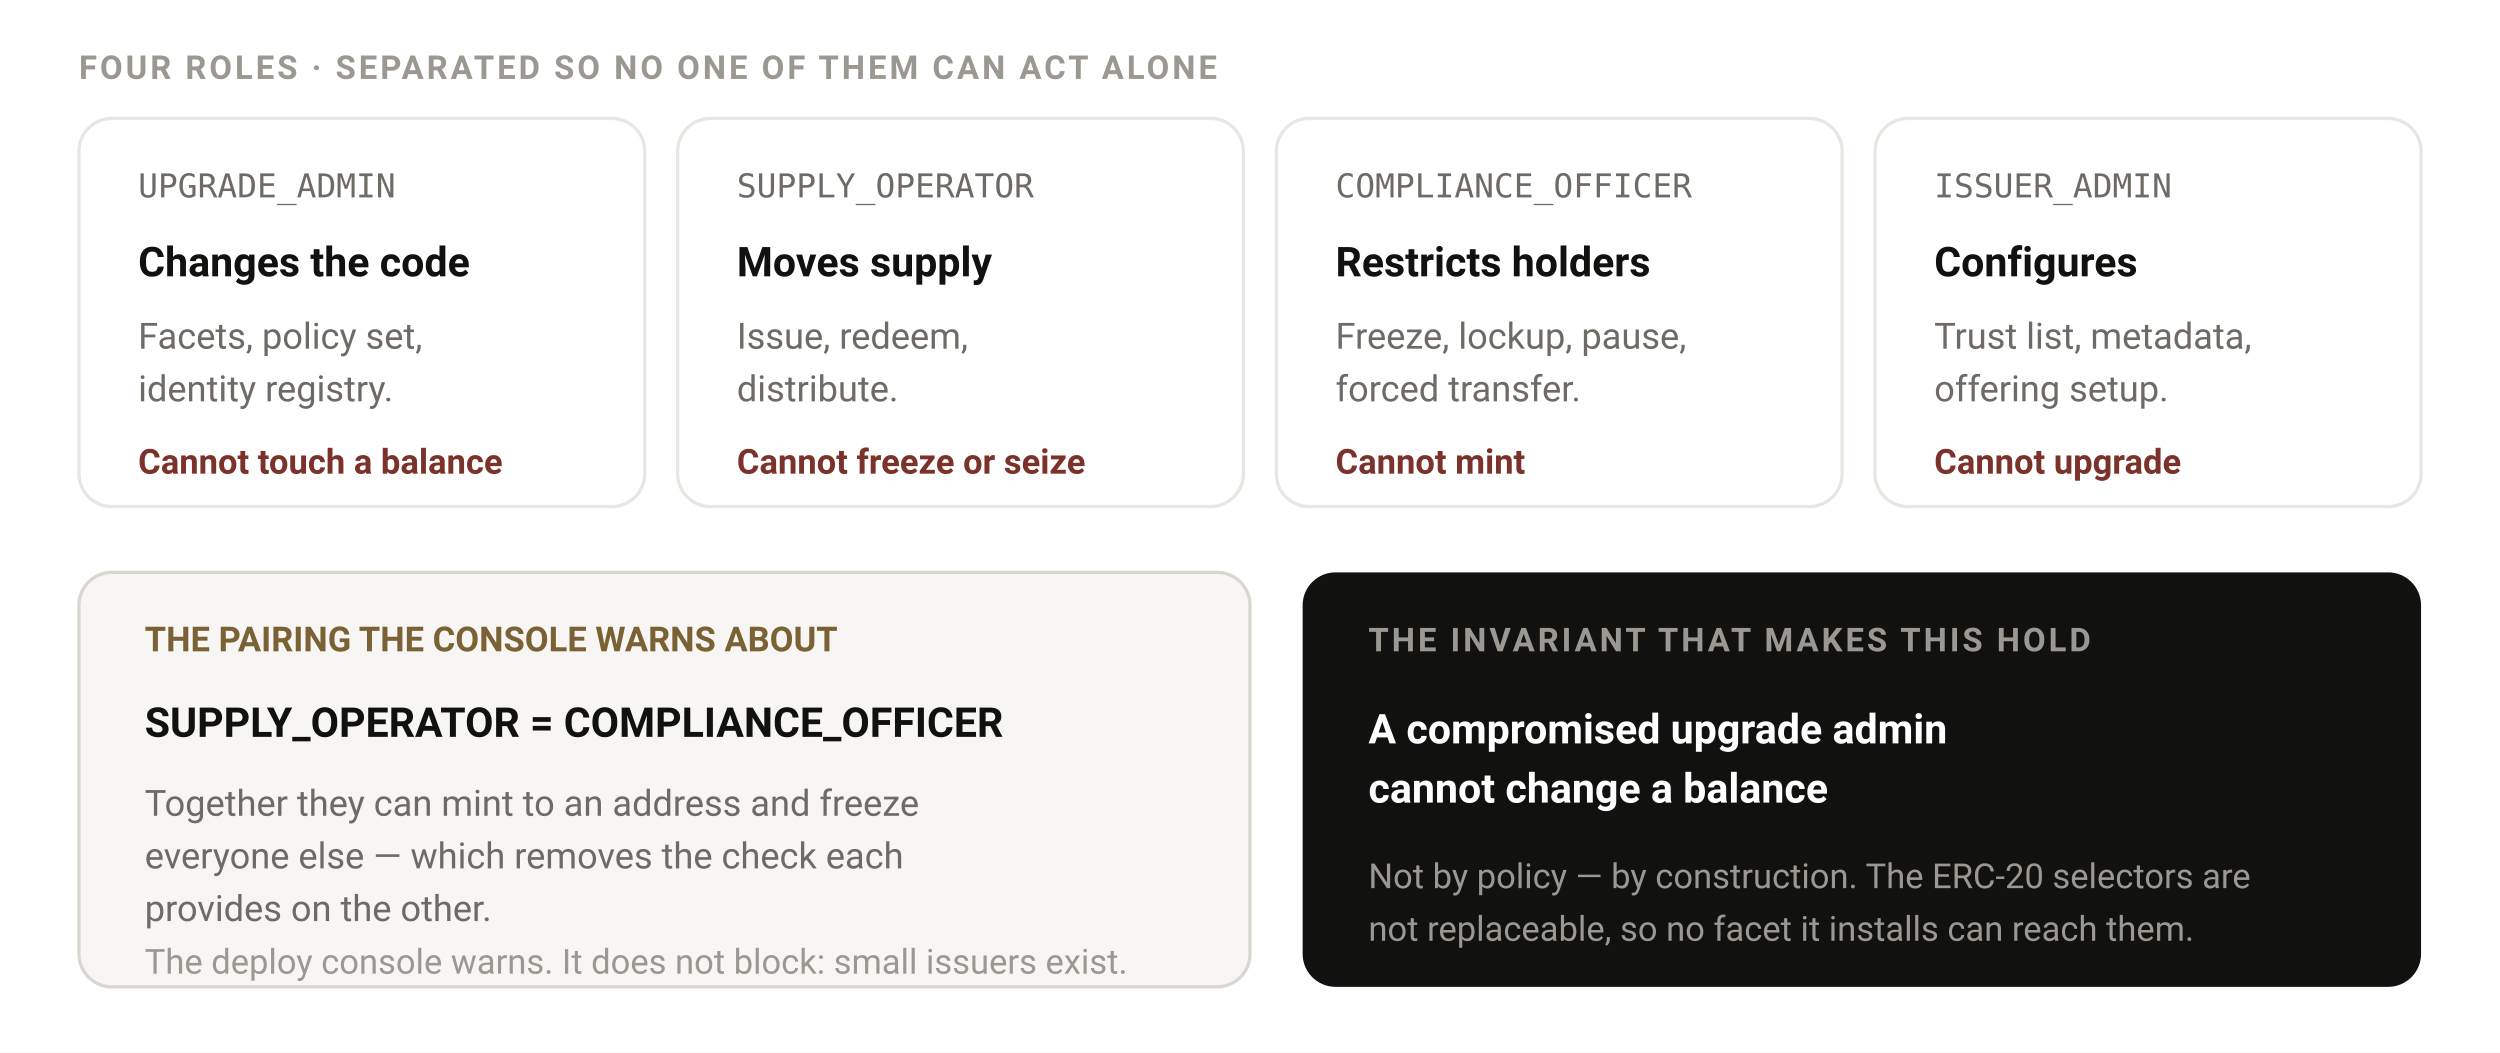
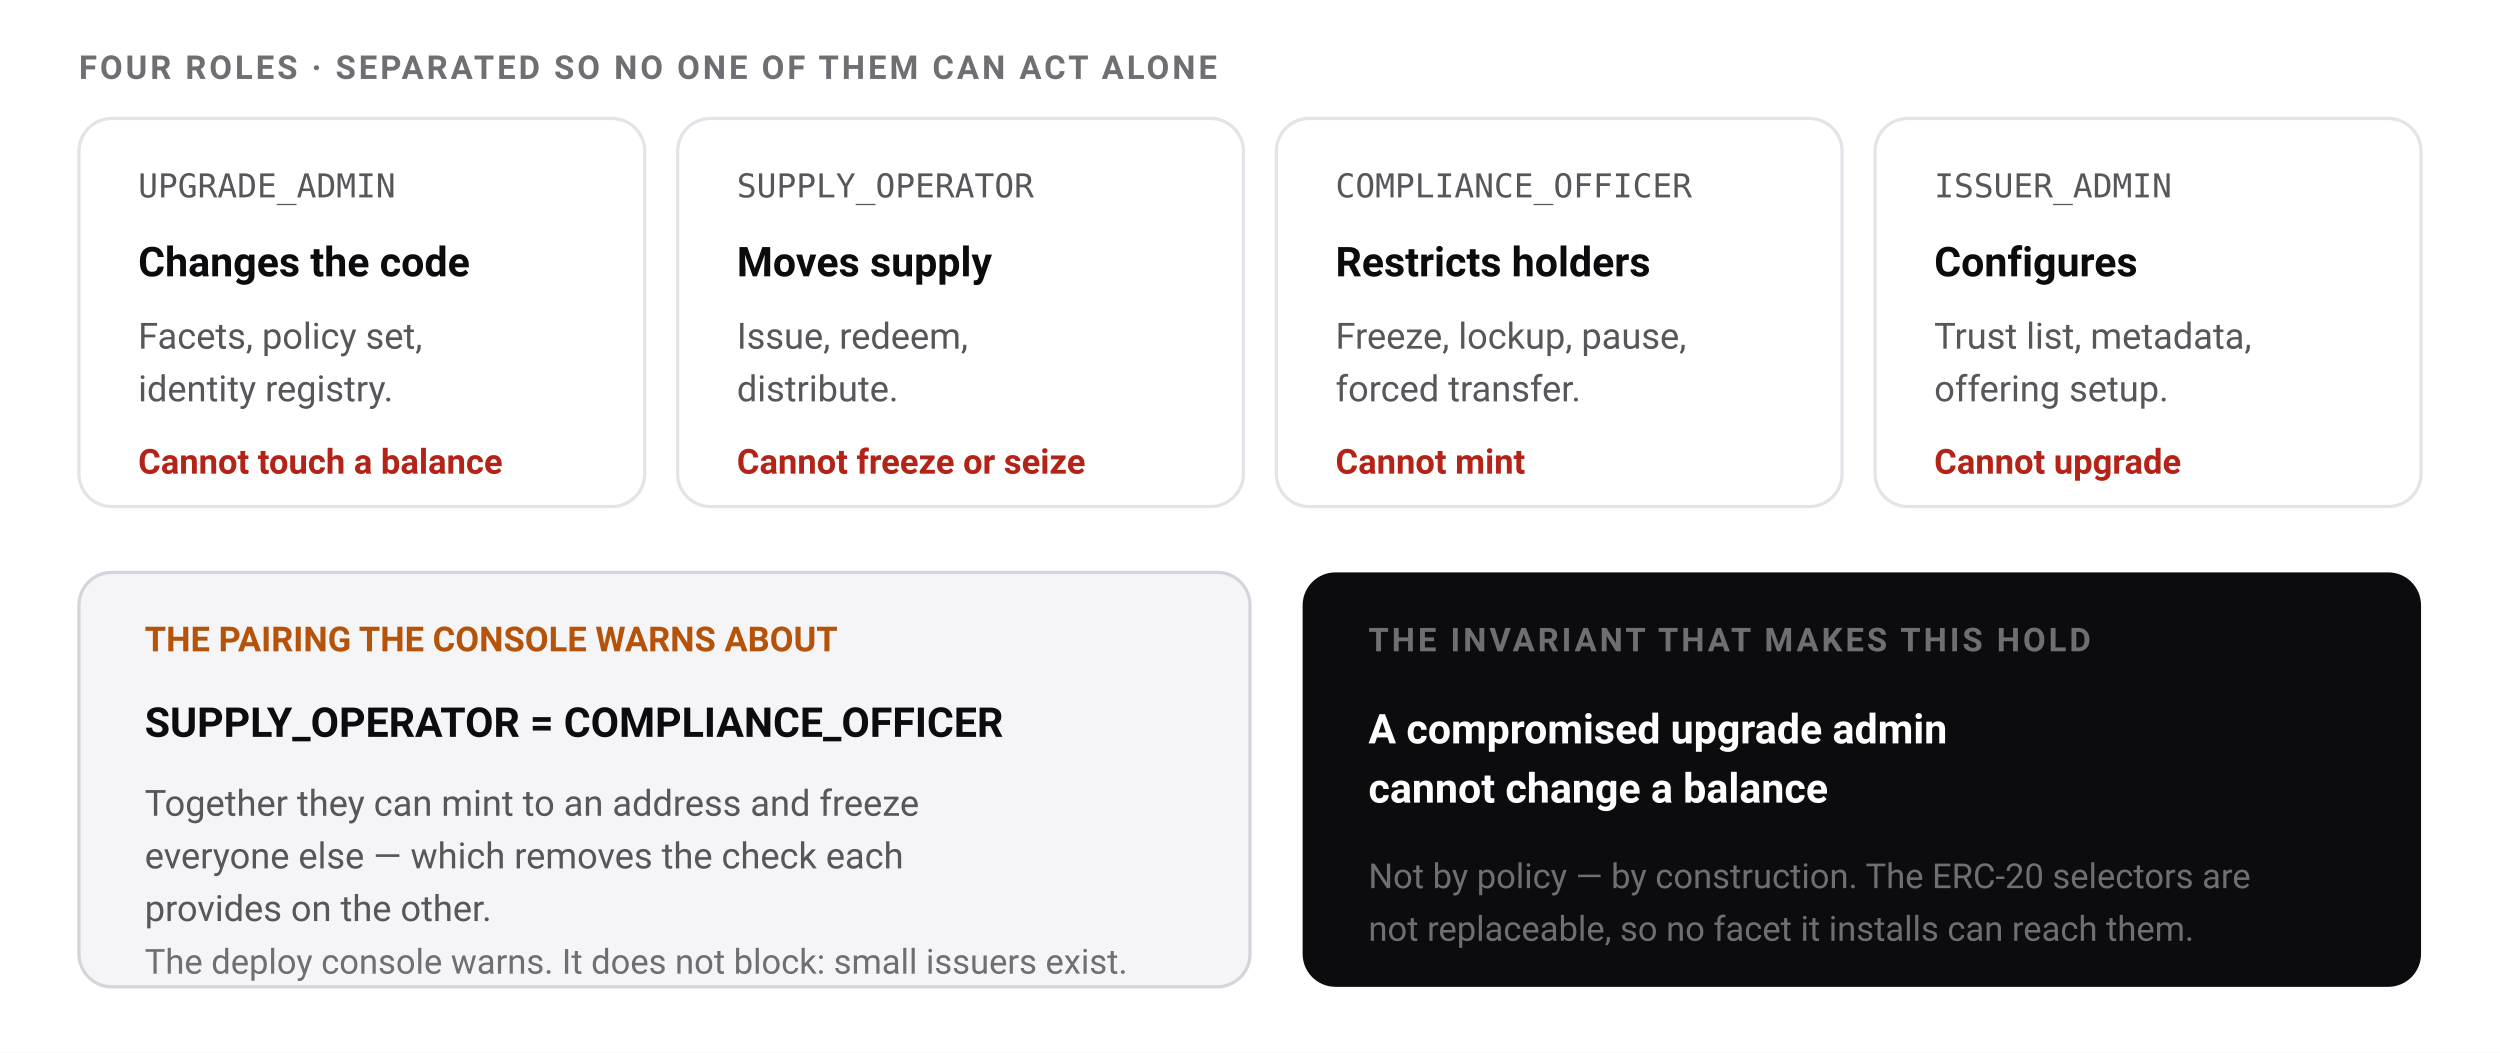
<svg xmlns="http://www.w3.org/2000/svg" viewBox="0 0 760 320" width="760" height="320" class="d-role">
  <style>
- .d-role text{font-family:-apple-system,BlinkMacSystemFont,"Segoe UI",Roboto,Helvetica,Arial,sans-serif;fill:#111110}
- .d-role .lbl{font-size:10px;font-weight:700;letter-spacing:.09em;fill:#9B9791}
+ .d-role text{font-family:-apple-system,BlinkMacSystemFont,"Segoe UI",Roboto,Helvetica,Arial,sans-serif;fill:#0C0C0F}
+ .d-role .lbl{font-size:10px;font-weight:700;letter-spacing:.09em;fill:#6E6E73}
.d-role .st{font-size:12.5px;font-weight:600}
- .d-role .sm{font-size:11px;fill:#6E6B66}
- .d-role .fa{font-size:10.5px;fill:#9B9791}
- .d-role .mos{font-family:ui-monospace,SFMono-Regular,Menlo,monospace;font-size:10px;fill:#6E6B66}
+ .d-role .sm{font-size:11px;fill:#57575B}
+ .d-role .fa{font-size:10.5px;fill:#6E6E73}
+ .d-role .mos{font-family:ui-monospace,SFMono-Regular,Menlo,monospace;font-size:10px;fill:#57575B}
.d-role .i-st{fill:#FFFFFF}
- .d-role .i-sm{fill:#9B9791}
- .d-role .no{fill:#7A322A;font-size:10.5px;font-weight:600}
- .d-role .warn{fill:#7A6234;font-size:10.5px;font-weight:600}
+ .d-role .i-sm{fill:#6E6E73}
+ .d-role .no{fill:#B42318;font-size:10.5px;font-weight:600}
+ .d-role .warn{fill:#B45309;font-size:10.5px;font-weight:600}
</style>
  <rect width="760" height="320" fill="#FFFFFF" />
  <text class="lbl" x="24" y="24">FOUR ROLES · SEPARATED SO NO ONE OF THEM CAN ACT ALONE</text>
-   <rect x="24" y="36" width="172" height="118" rx="10" fill="#FFFFFF" stroke="#E9E6E2" />
+   <rect x="24" y="36" width="172" height="118" rx="10" fill="#FFFFFF" stroke="#E2E4E9" />
  <text class="mos" x="42" y="60">UPGRADE_ADMIN</text>
  <text class="st" x="42" y="84">Changes the code</text>
  <text class="sm" x="42" y="106">Facets, policy set,</text>
  <text class="sm" x="42" y="122">identity registry.</text>
  <text class="no" x="42" y="144">Cannot touch a balance</text>
-   <rect x="206" y="36" width="172" height="118" rx="10" fill="#FFFFFF" stroke="#E9E6E2" />
+   <rect x="206" y="36" width="172" height="118" rx="10" fill="#FFFFFF" stroke="#E2E4E9" />
  <text class="mos" x="224" y="60">SUPPLY_OPERATOR</text>
  <text class="st" x="224" y="84">Moves supply</text>
  <text class="sm" x="224" y="106">Issue, redeem,</text>
  <text class="sm" x="224" y="122">distribute.</text>
  <text class="no" x="224" y="144">Cannot freeze or seize</text>
-   <rect x="388" y="36" width="172" height="118" rx="10" fill="#FFFFFF" stroke="#E9E6E2" />
+   <rect x="388" y="36" width="172" height="118" rx="10" fill="#FFFFFF" stroke="#E2E4E9" />
  <text class="mos" x="406" y="60">COMPLIANCE_OFFICER</text>
  <text class="st" x="406" y="84">Restricts holders</text>
  <text class="sm" x="406" y="106">Freeze, lockup, pause,</text>
  <text class="sm" x="406" y="122">forced transfer.</text>
  <text class="no" x="406" y="144">Cannot mint</text>
-   <rect x="570" y="36" width="166" height="118" rx="10" fill="#FFFFFF" stroke="#E9E6E2" />
+   <rect x="570" y="36" width="166" height="118" rx="10" fill="#FFFFFF" stroke="#E2E4E9" />
  <text class="mos" x="588" y="60">ISSUER_ADMIN</text>
  <text class="st" x="588" y="84">Configures</text>
  <text class="sm" x="588" y="106">Trust list, metadata,</text>
  <text class="sm" x="588" y="122">offering setup.</text>
  <text class="no" x="588" y="144">Cannot upgrade</text>
-   <rect x="24" y="174" width="356" height="126" rx="10" fill="#F7F6F4" stroke="#DAD6D0" />
+   <rect x="24" y="174" width="356" height="126" rx="10" fill="#F5F5F7" stroke="#D2D5DB" />
  <text class="warn" x="44" y="198">THE PAIRING THE CONSOLE WARNS ABOUT</text>
  <text class="st" x="44" y="224">SUPPLY_OPERATOR = COMPLIANCE_OFFICER</text>
  <text class="sm" x="44" y="248">Together they can mint to an address and freeze</text>
  <text class="sm" x="44" y="264">everyone else — which removes the check each</text>
  <text class="sm" x="44" y="280">provides on the other.</text>
  <text class="fa" x="44" y="296">The deploy console warns. It does not block: small issuers exist.</text>
-   <rect x="396" y="174" width="340" height="126" rx="10" fill="#111110" />
+   <rect x="396" y="174" width="340" height="126" rx="10" fill="#0C0C0F" />
  <text class="lbl i-sm" x="416" y="198">THE INVARIANT THAT MAKES THIS HOLD</text>
  <text class="st i-st" x="416" y="226">A compromised upgrade admin</text>
  <text class="st i-st" x="416" y="244">cannot change a balance</text>
  <text class="fa i-sm" x="416" y="270">Not by policy — by construction. The ERC-20 selectors are</text>
  <text class="fa i-sm" x="416" y="286">not replaceable, so no facet it installs can reach them.</text>
</svg>
